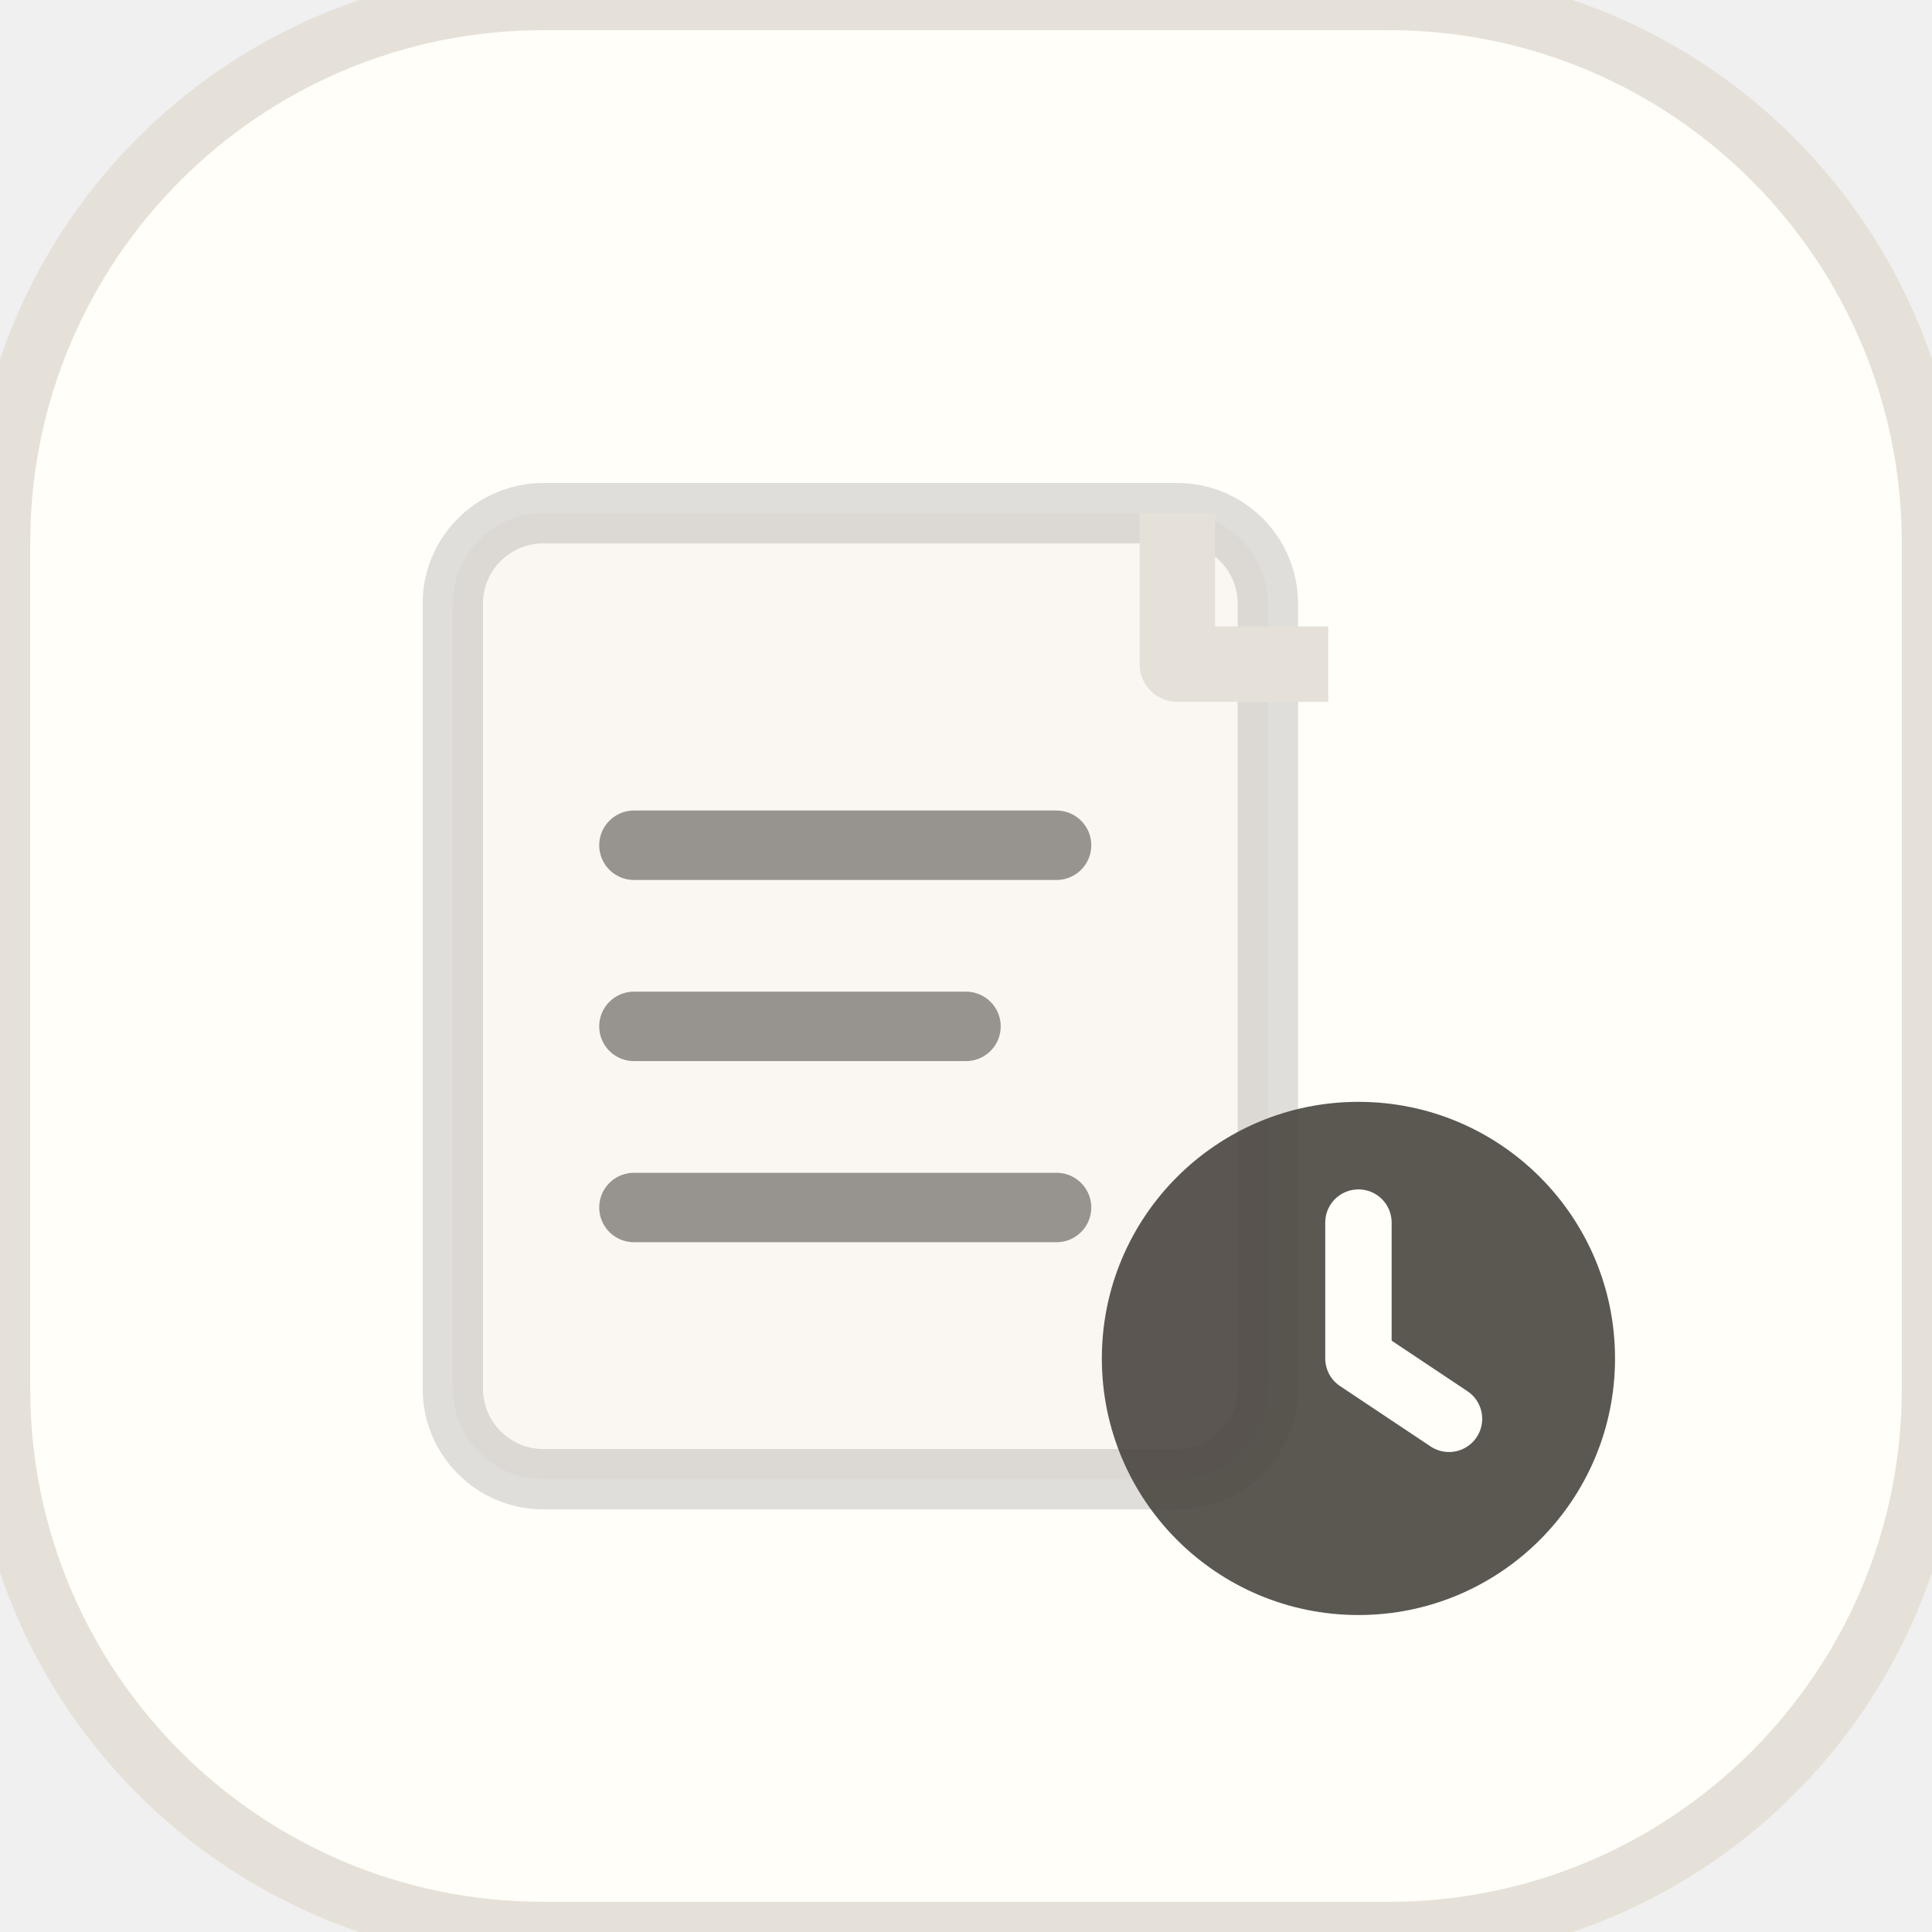
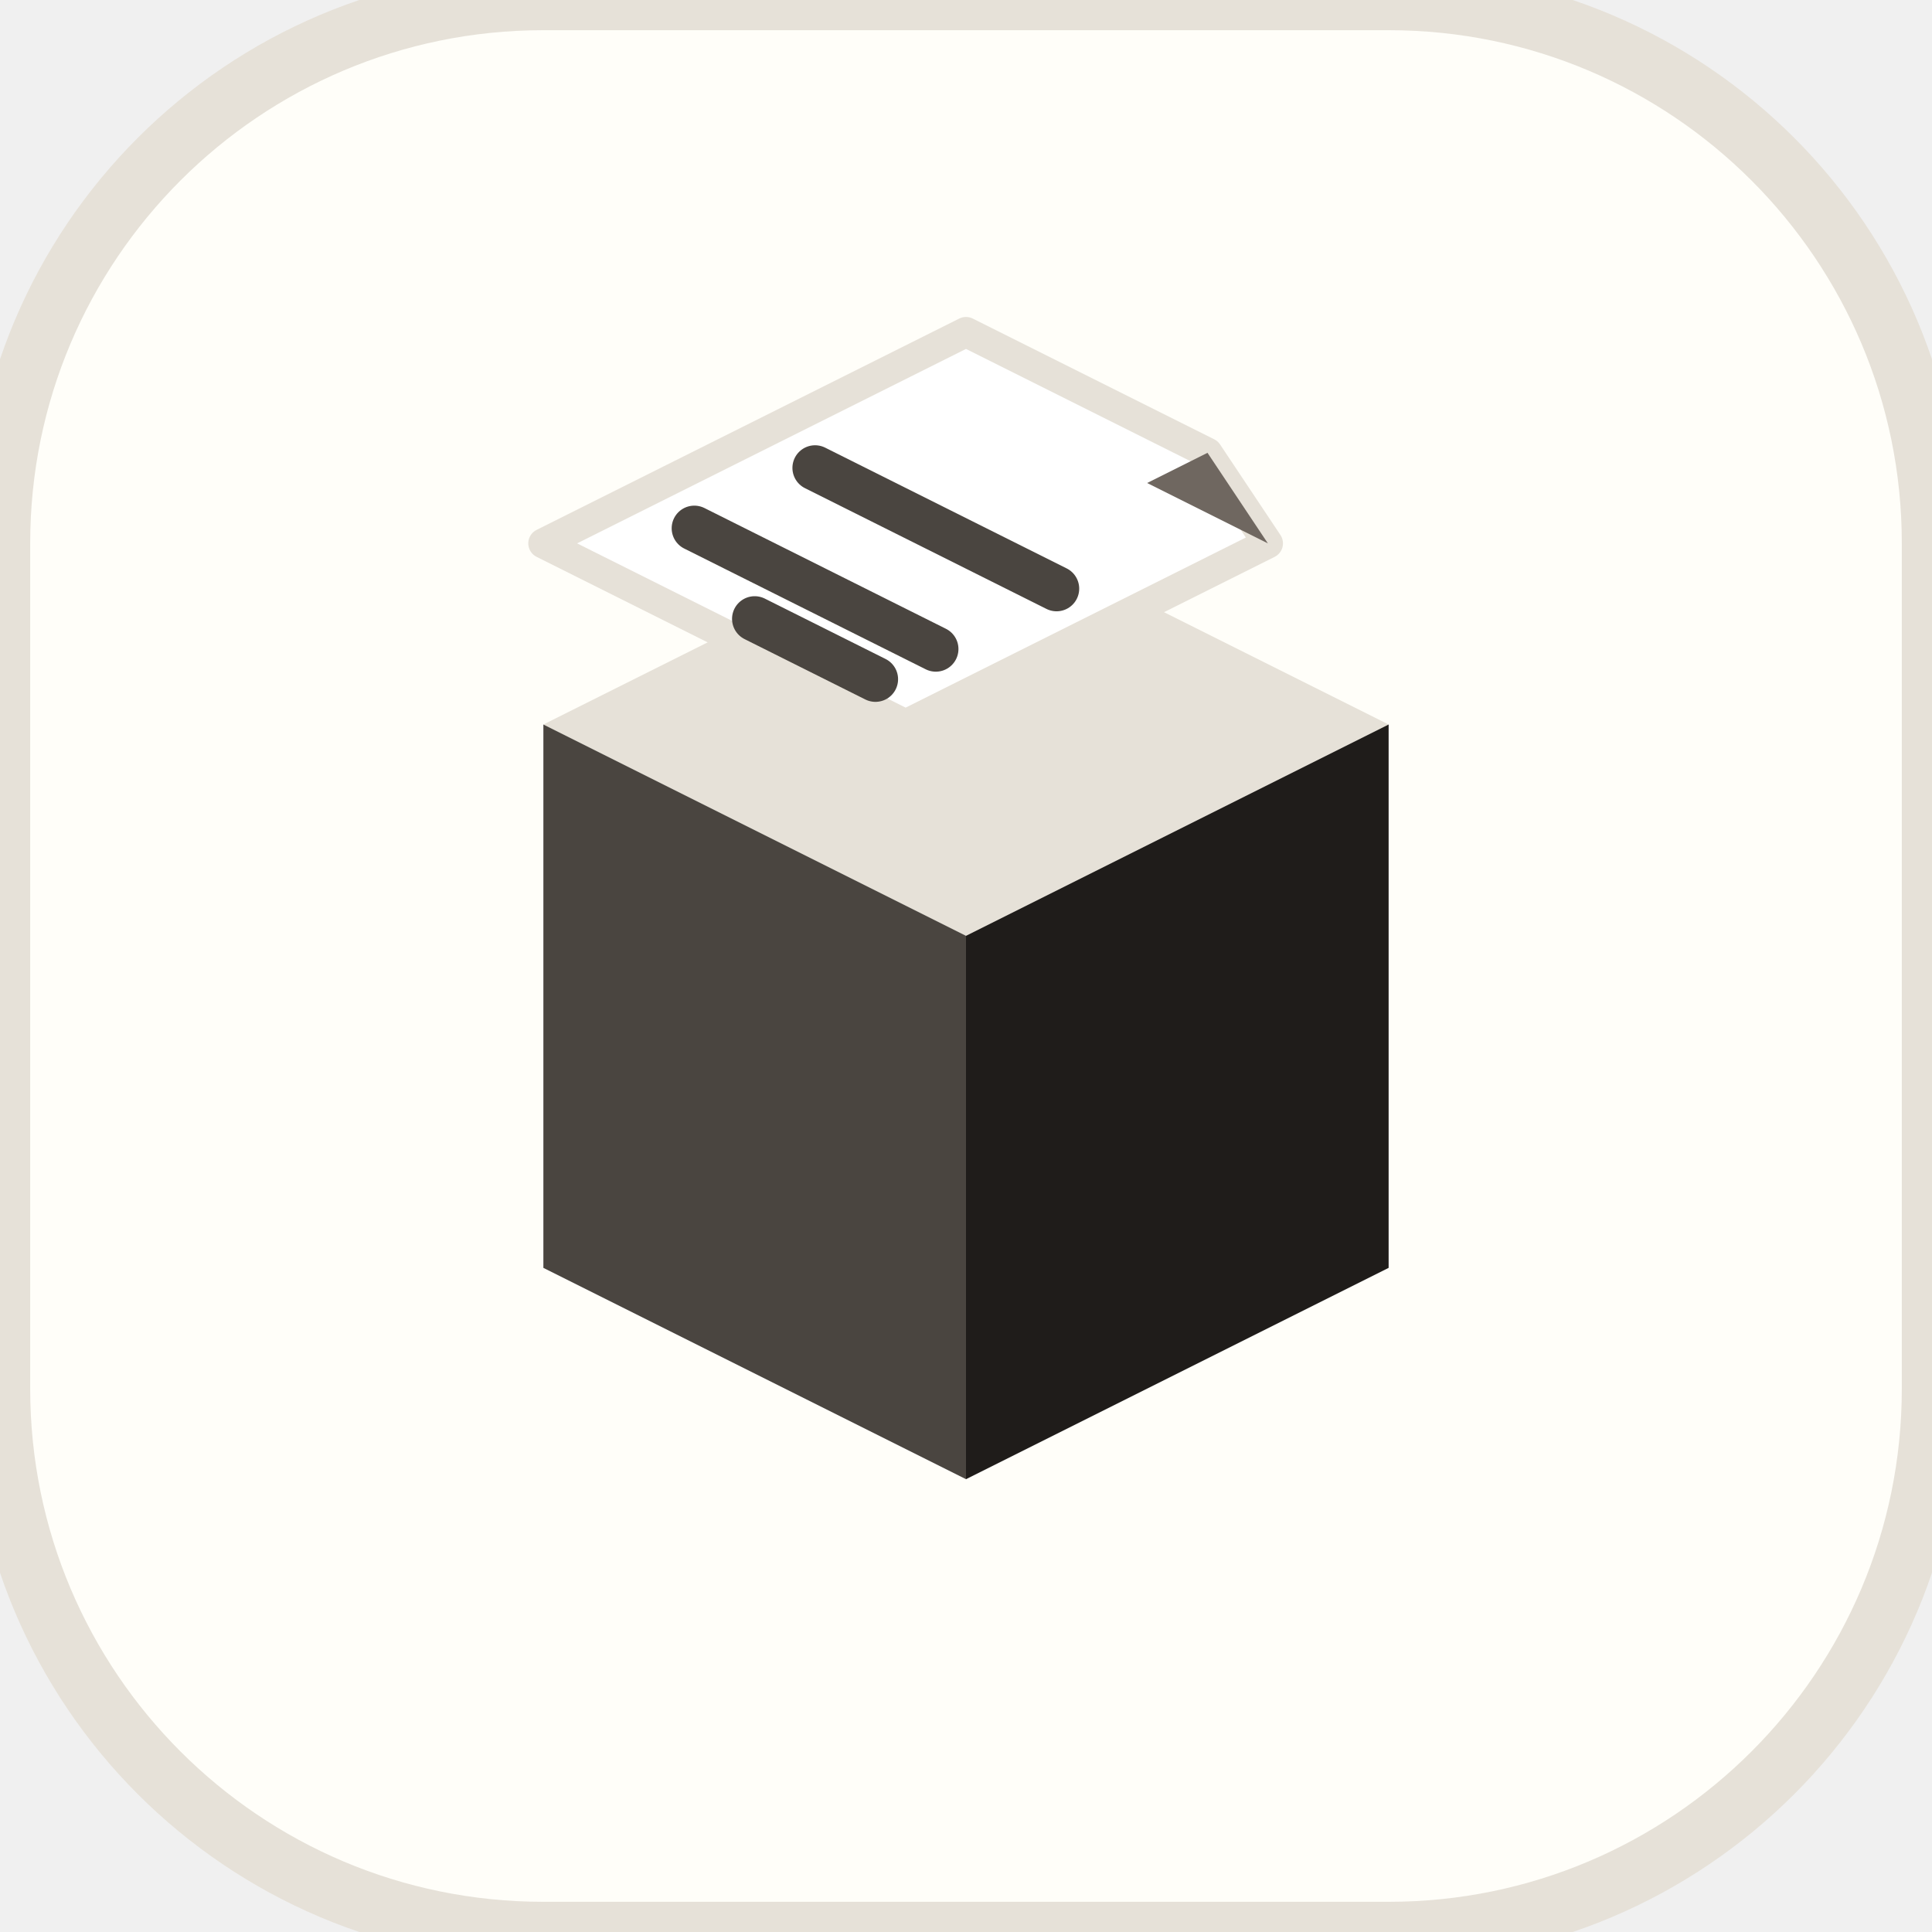
<svg xmlns="http://www.w3.org/2000/svg" viewBox="0 0 32 32" fill="none">
  <rect width="32" height="32" rx="9" fill="#FFFEF9" stroke="#E6E1D8" />
-   <path d="M9 8.5h10.5a1.5 1.5 0 0 1 1.5 1.5V23a1.5 1.5 0 0 1-1.5 1.5H9A1.5 1.5 0 0 1 7.5 23V10a1.5 1.5 0 0 1 1.5-1.5Z" fill="#FAF7F2" stroke="#1F1C1A" stroke-opacity="0.14" />
-   <path d="M19.5 8.5V11h2.5" stroke="#E6E1D8" stroke-width="1.25" stroke-linejoin="round" />
-   <path d="M10.5 14h7M10.5 17h5.5M10.5 20h7" stroke="#1F1C1A" stroke-opacity="0.45" stroke-width="1.15" stroke-linecap="round" />
-   <circle cx="22.5" cy="22.5" r="4.25" fill="#4A4540" fill-opacity="0.9" />
-   <path d="M22.5 20.25v2.25l1.5 1" stroke="#FFFEF9" stroke-width="1.1" stroke-linecap="round" stroke-linejoin="round" />
+   <path d="M 9 12 L 16 15.5 L 23 12 L 16 8.5 Z" fill="#E6E1D8" />
+   <path d="M 9 12 L 16 15.5 L 16 24.5 L 9 21 Z" fill="#4A4540" />
+   <path d="M 16 15.5 L 23 12 L 23 21 L 16 24.5 Z" fill="#1F1C1A" />
+   <path d="M 16 5.5 L 20 7.5 L 21 9 L 15 12 L 9 9 Z" fill="#FFFFFF" stroke="#E6E1D8" stroke-width="0.5" stroke-linejoin="round" />
+   <path d="M 20 7.5 L 19 8 L 21 9 Z" fill="#6F6760" />
+   <path d="M 11.5 8.75 L 15.5 10.75 M 13.5 7.75 L 17.5 9.75 M 12.5 10.25 L 14.5 11.25" stroke="#4A4540" stroke-width="0.75" stroke-linecap="round" />
</svg>
